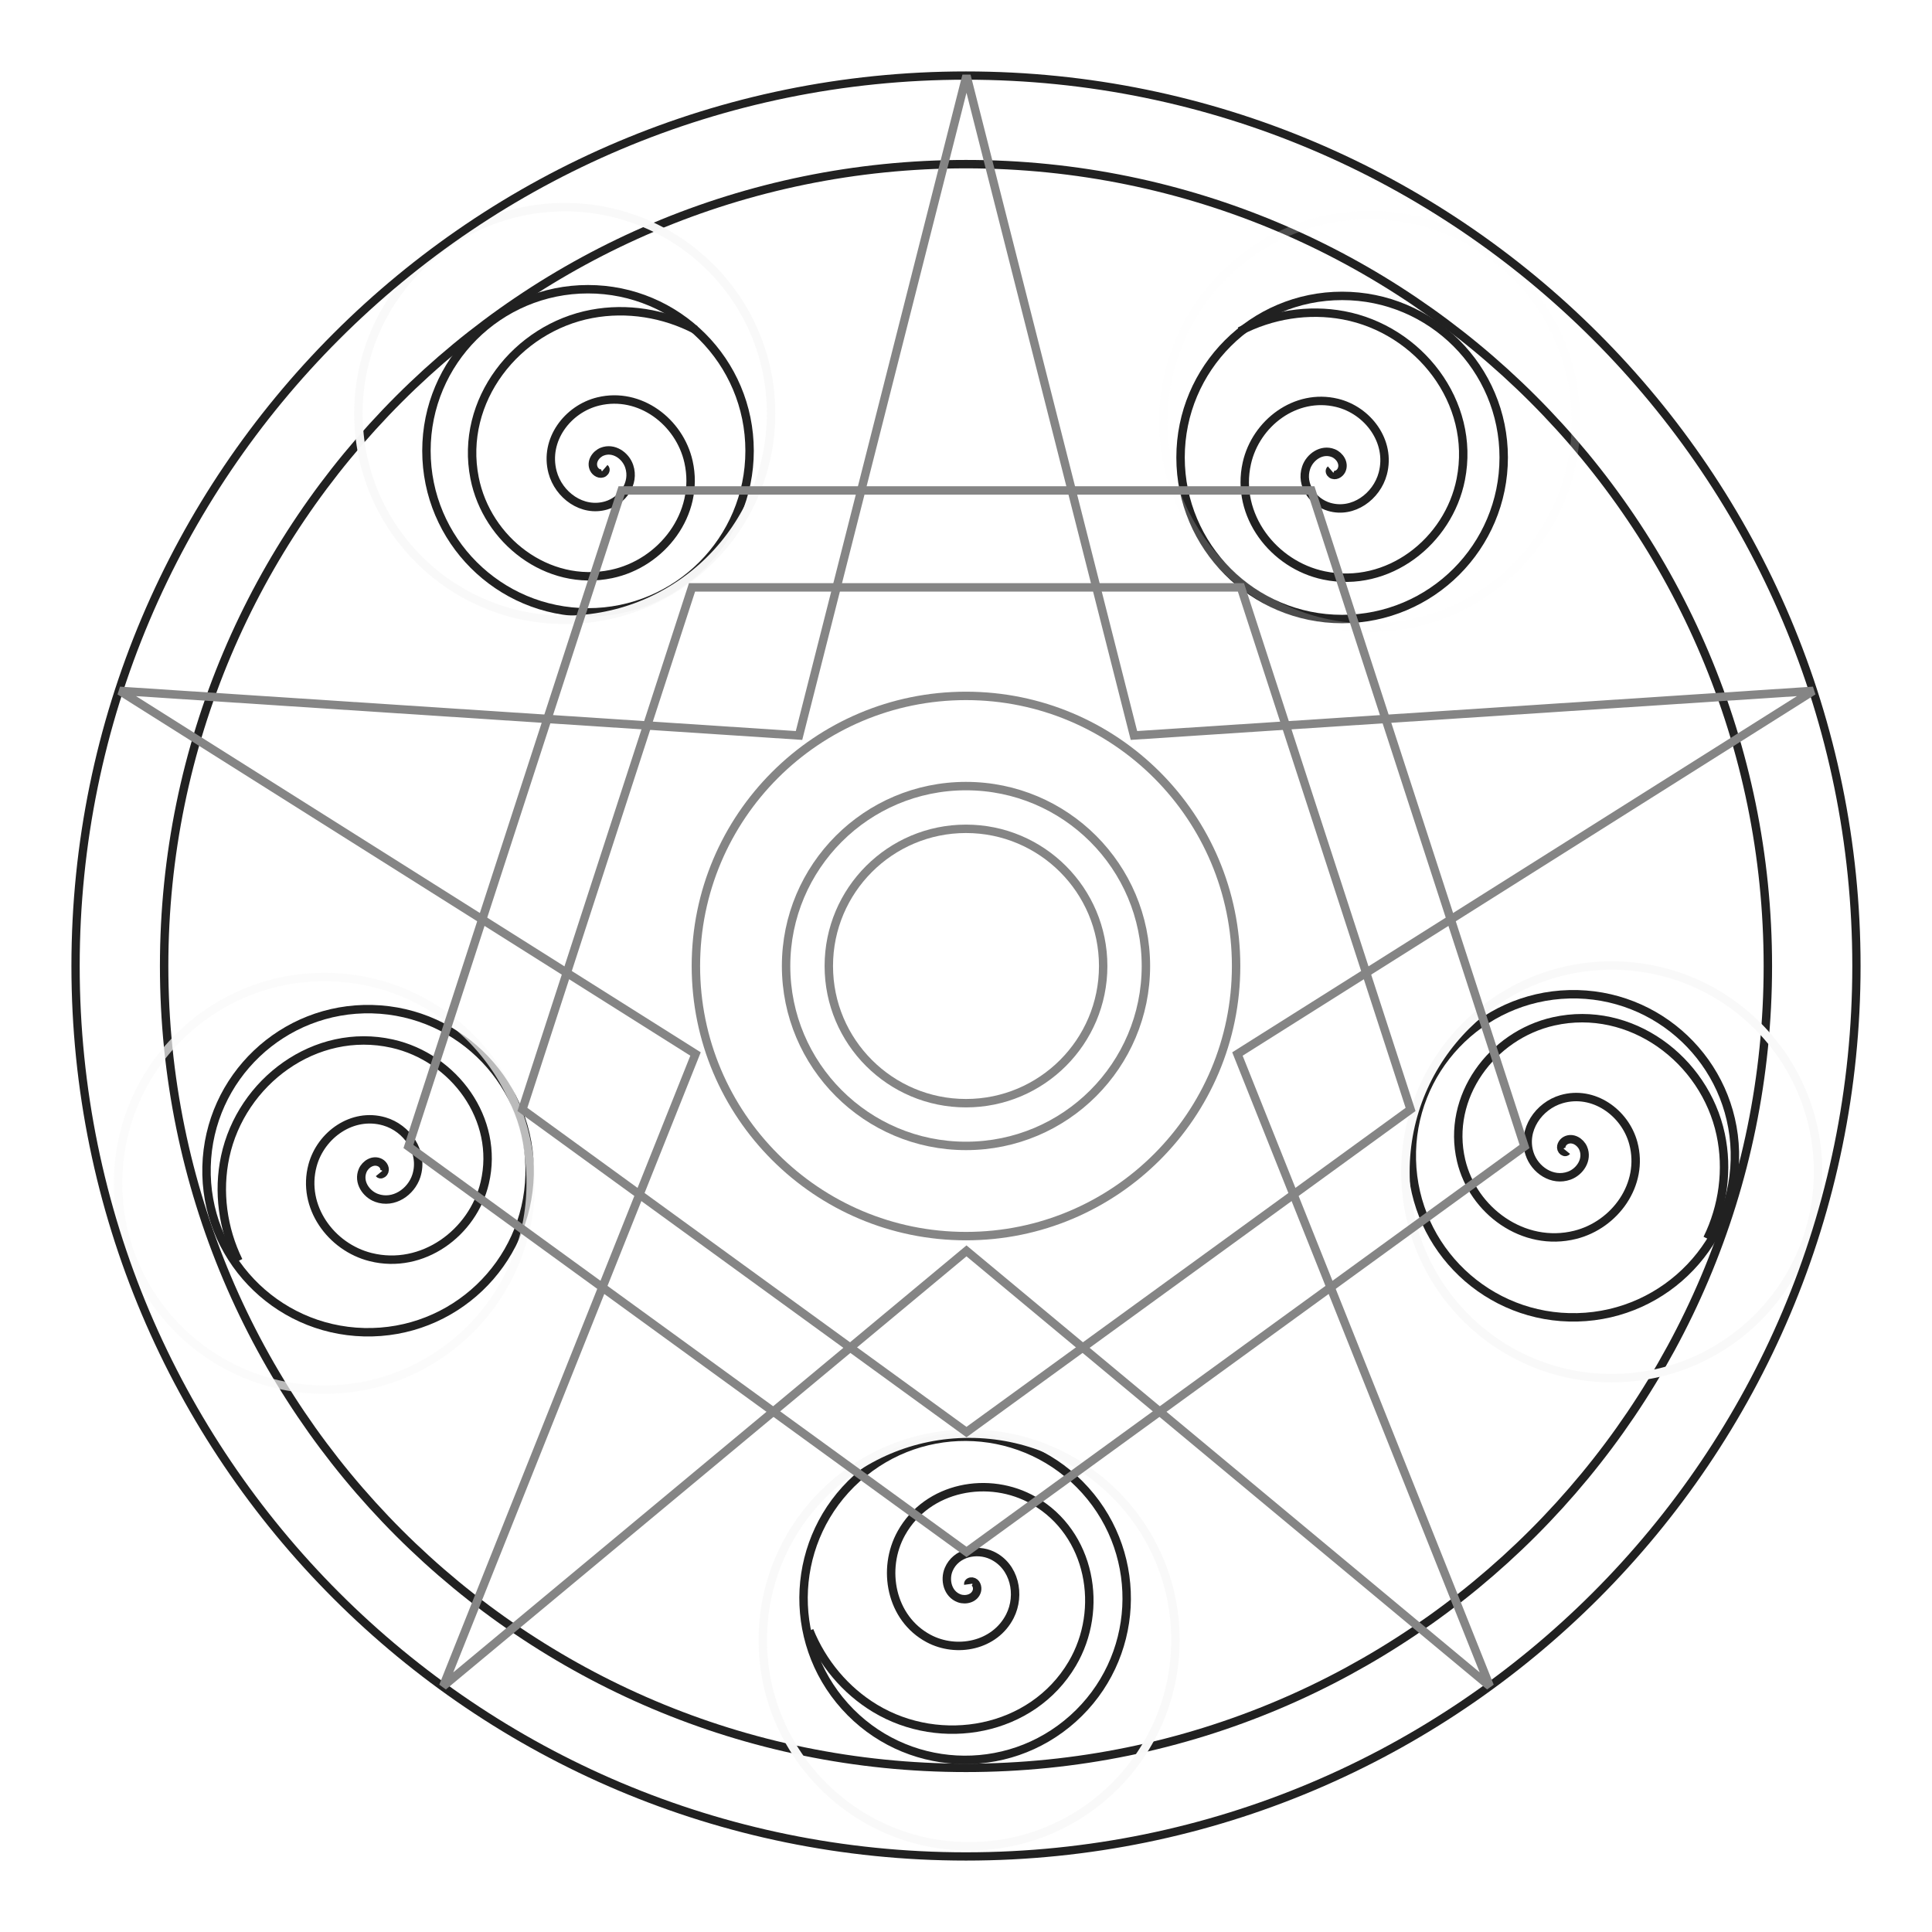
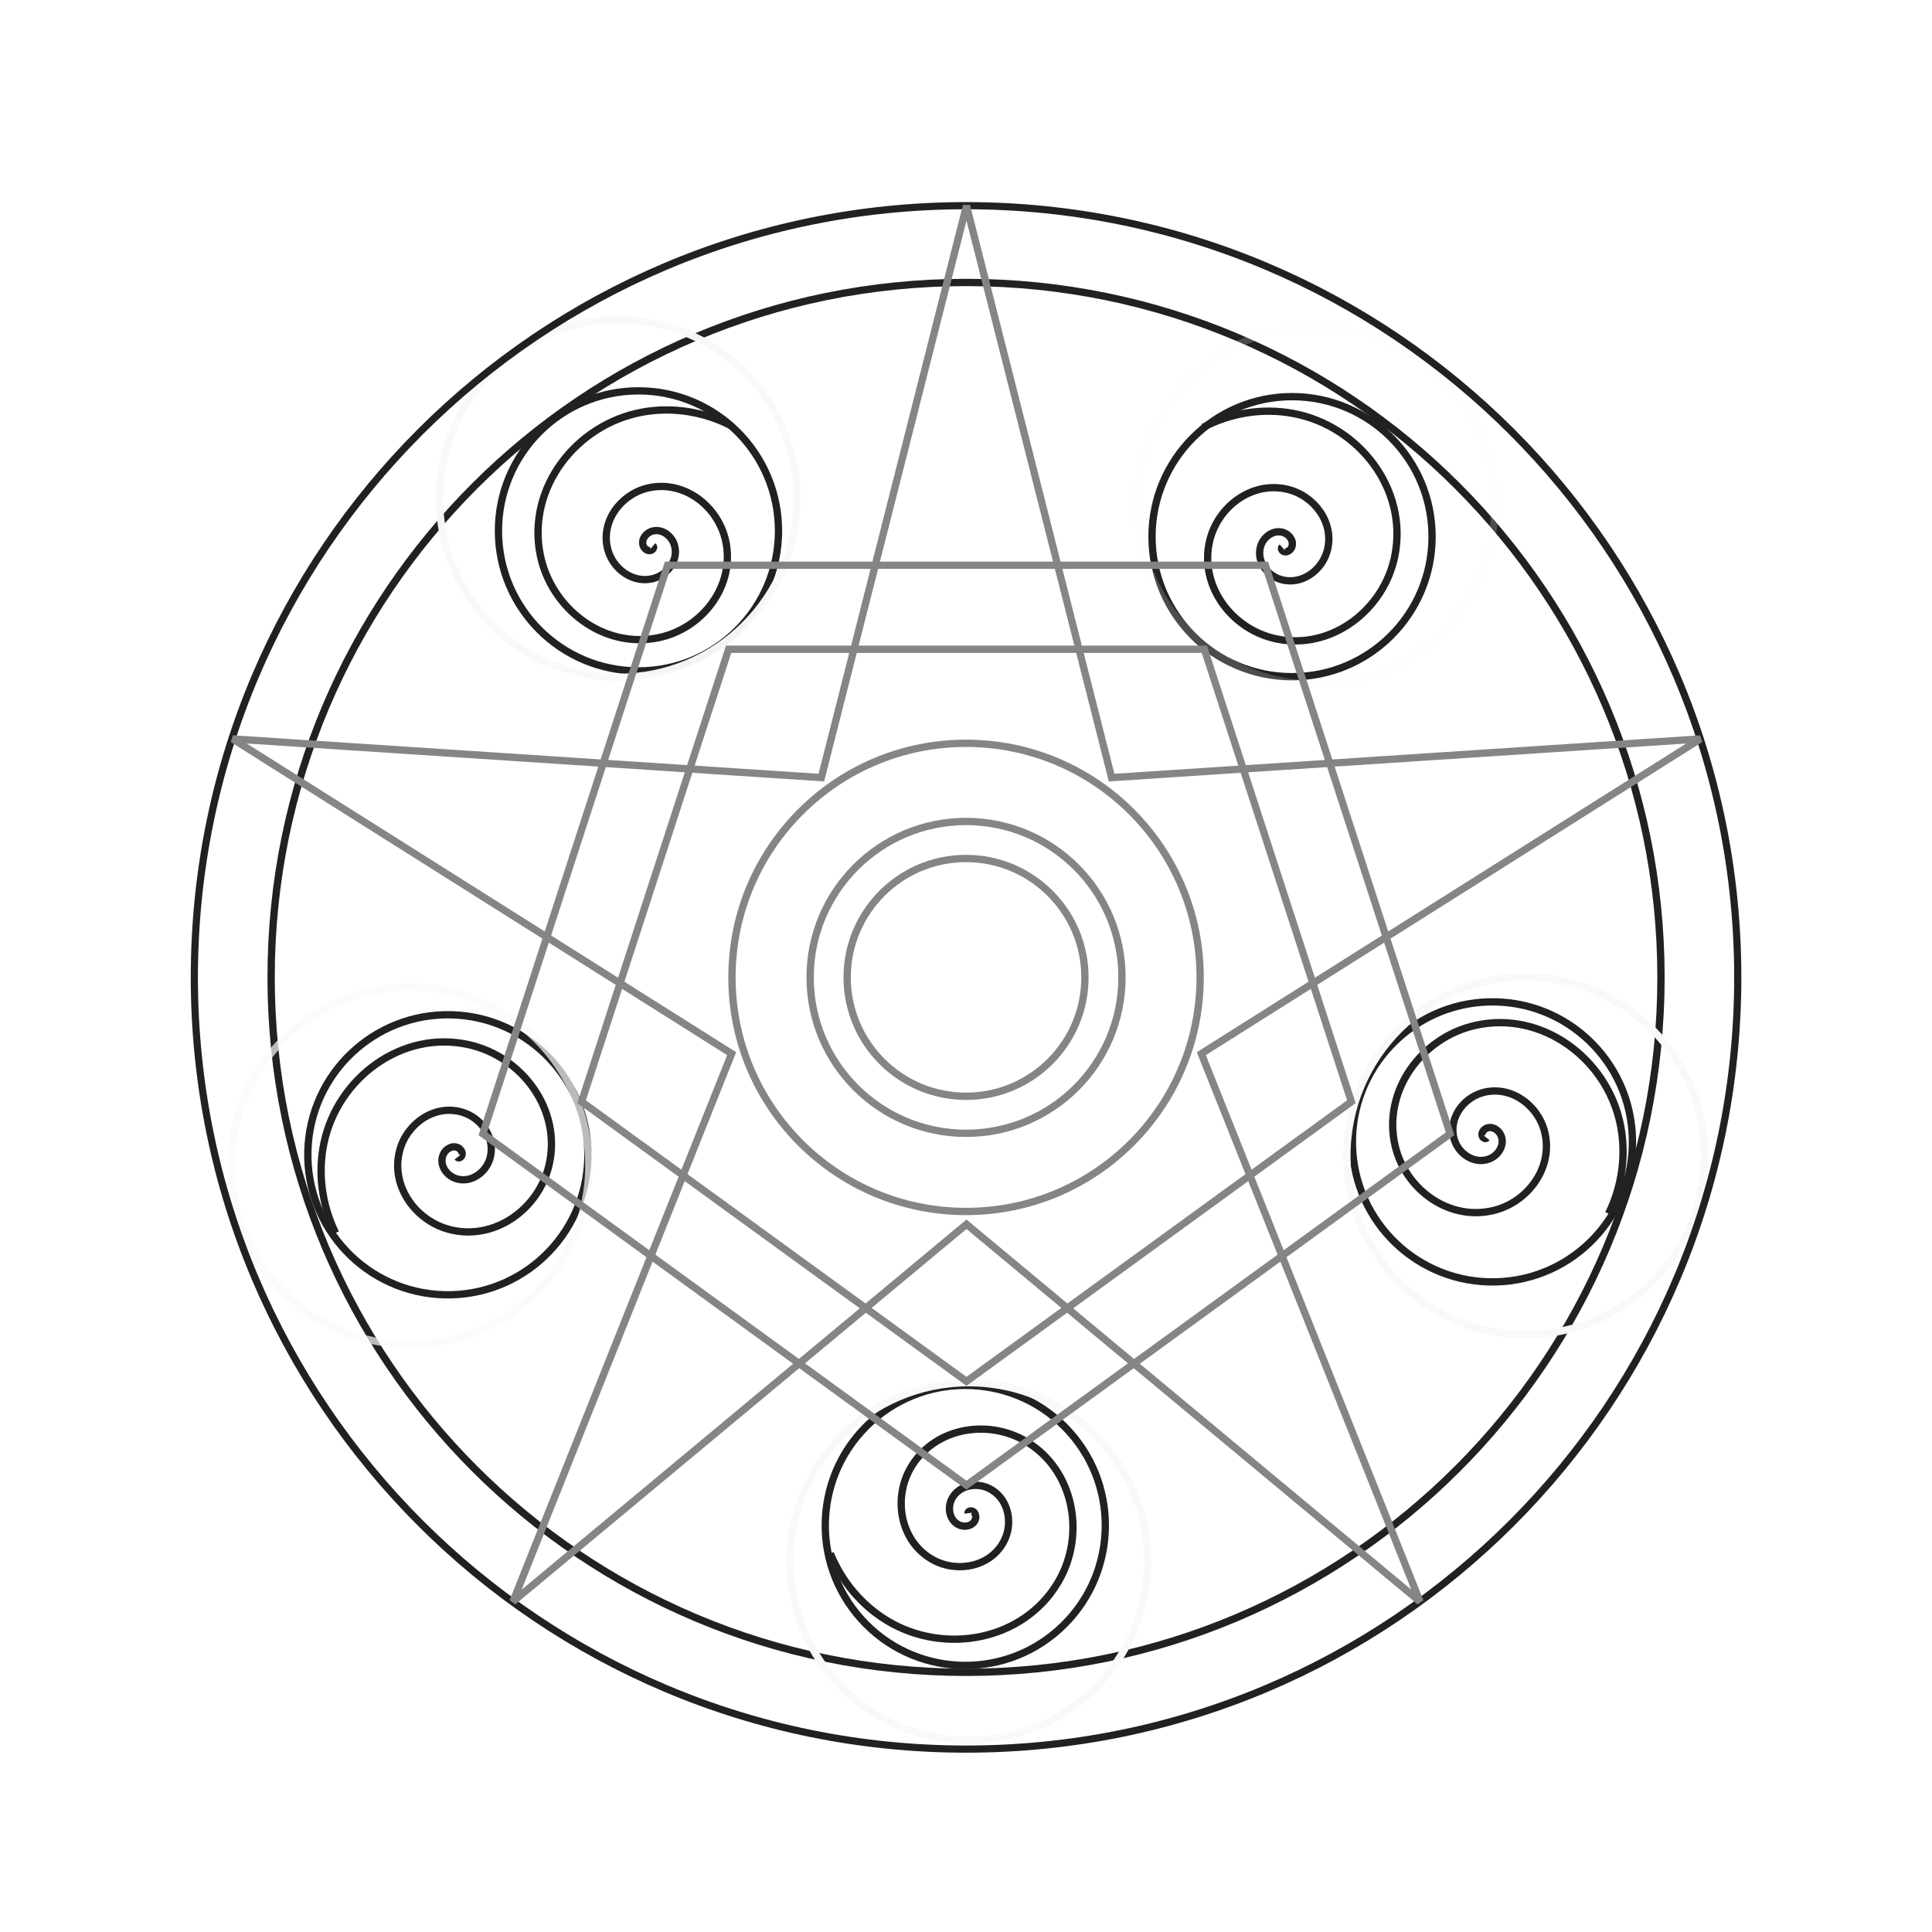
<svg xmlns="http://www.w3.org/2000/svg" width="128.206mm" height="128.206mm" viewBox="0 0 128.206 128.206" version="1.1" id="svg5">
  <defs id="defs2" />
  <g id="layer1" transform="translate(-76.20057,-11.56775)">
    <g id="g65351" transform="matrix(0.9852231,0,0,0.9852231,-64.83202,-39.31146)" style="display:inline">
-       <circle style="display:inline;fill:none;stroke:#212121;stroke-width:0.567;stroke-miterlimit:4;stroke-dasharray:none;stroke-opacity:1" id="circle60195" cx="208.212" cy="116.707" r="54.009" />
+       <circle style="display:inline;fill:none;stroke:#212121;stroke-width:0.492;stroke-miterlimit:4;stroke-dasharray:none;stroke-opacity:1" id="circle60195" cx="208.216" cy="117.474" r="46.807" />
      <text xml:space="preserve" style="font-size:11.091px;line-height:1.25;font-family:Mulish;-inkscape-font-specification:Mulish;display:inline;fill:#000000;stroke-width:0.567;stroke:#212121;stroke-miterlimit:4;stroke-dasharray:none;stroke-opacity:1" x="168.747" y="35.308" id="text10227">
        <tspan id="tspan10225" style="fill:#000000;stroke-width:0.567;stroke:#212121;stroke-miterlimit:4;stroke-dasharray:none;stroke-opacity:1" x="168.747" y="35.308"> </tspan>
      </text>
-       <circle style="display:inline;fill:none;stroke:#858585;stroke-width:0.567;stroke-miterlimit:4;stroke-dasharray:none;stroke-opacity:0.996" id="circle972" cx="208.212" cy="116.707" r="9.24" />
-       <circle style="display:inline;fill:none;stroke:#858585;stroke-width:0.567;stroke-miterlimit:4;stroke-dasharray:none;stroke-opacity:0.996" id="circle1162" cx="208.212" cy="116.707" r="12.118" />
-       <circle style="display:inline;fill:none;stroke:#858585;stroke-width:0.567;stroke-miterlimit:4;stroke-dasharray:none;stroke-opacity:0.996" id="circle1164" cx="208.212" cy="116.707" r="18.193" />
-       <circle style="display:inline;fill:none;stroke:#212121;stroke-width:0.567;stroke-miterlimit:4;stroke-dasharray:none;stroke-opacity:1" id="circle2257" cx="135.713" cy="-245.786" r="10.883" transform="rotate(88.55933)" />
-       <path style="display:inline;opacity:1;fill:none;fill-rule:evenodd;stroke:#212121;stroke-width:3.789;stroke-miterlimit:4;stroke-dasharray:none;stroke-opacity:1" id="path2259" transform="matrix(-0.05402762,-0.1396673,0.1396673,-0.05402762,221.1301,175.2889)" d="m 220.763,282.644 c -0.448,-0.782 0.435,-1.59 1.124,-1.77 1.883,-0.493 3.392,1.38 3.591,3.067 0.407,3.454 -2.94,5.961 -6.105,6.071 -5.521,0.192 -9.332,-5.15 -9.232,-10.291 0.157,-8.1 8.035,-13.531 15.667,-13.093 11.207,0.643 18.579,11.615 17.668,22.265 -1.271,14.853 -15.906,24.496 -30.115,22.971 -19.05,-2.044 -31.297,-20.925 -29.016,-39.242 2.965,-23.806 26.684,-38.998 49.669,-35.813 29.129,4.036 47.612,33.196 43.373,61.415 -5.262,35.028 -40.472,57.151 -74.499,51.705 -15.924,-2.548 -30.663,-10.677 -41.58,-22.508" />
-       <circle style="display:inline;fill:none;stroke:#212121;stroke-width:0.567;stroke-miterlimit:4;stroke-dasharray:none;stroke-opacity:1" id="circle2261" cx="126.23" cy="171.167" r="10.883" transform="matrix(-0.02514173,0.9996839,0.9996839,0.02514173,0,0)" />
-       <path style="display:inline;opacity:1;fill:none;fill-rule:evenodd;stroke:#212121;stroke-width:3.789;stroke-miterlimit:4;stroke-dasharray:none;stroke-opacity:1" id="path2263" transform="matrix(0.05402762,-0.1396673,-0.1396673,-0.05402762,196.2286,176.7889)" d="m 220.763,282.644 c -0.448,-0.782 0.435,-1.59 1.124,-1.77 1.883,-0.493 3.392,1.38 3.591,3.067 0.407,3.454 -2.94,5.961 -6.105,6.071 -5.521,0.192 -9.332,-5.15 -9.232,-10.291 0.157,-8.1 8.035,-13.531 15.667,-13.093 11.207,0.643 18.579,11.615 17.668,22.265 -1.271,14.853 -15.906,24.496 -30.115,22.971 -19.05,-2.044 -31.297,-20.925 -29.016,-39.242 2.965,-23.806 26.684,-38.998 49.669,-35.813 29.129,4.036 47.612,33.196 43.373,61.415 -5.262,35.028 -40.472,57.151 -74.499,51.705 -15.924,-2.548 -30.663,-10.677 -41.58,-22.508" />
-       <g id="g4499" transform="matrix(-0.5767282,0,0,0.5767282,318.1616,39.07678)" style="display:inline;stroke:#212121;stroke-width:0.984;stroke-miterlimit:4;stroke-dasharray:none;stroke-opacity:1">
+       <circle style="display:inline;fill:none;stroke:#858585;stroke-width:0.492;stroke-miterlimit:4;stroke-dasharray:none;stroke-opacity:0.996" id="circle972" cx="208.216" cy="117.474" r="8.008" />
+       <circle style="display:inline;fill:none;stroke:#858585;stroke-width:0.492;stroke-miterlimit:4;stroke-dasharray:none;stroke-opacity:0.996" id="circle1162" cx="208.216" cy="117.474" r="10.502" />
+       <circle style="display:inline;fill:none;stroke:#858585;stroke-width:0.492;stroke-miterlimit:4;stroke-dasharray:none;stroke-opacity:0.996" id="circle1164" cx="208.216" cy="117.474" r="15.767" />
+       <circle style="display:inline;fill:none;stroke:#212121;stroke-width:0.492;stroke-miterlimit:4;stroke-dasharray:none;stroke-opacity:1" id="circle2257" cx="134.639" cy="-240.361" r="9.432" transform="rotate(88.55933)" />
+       <path style="display:inline;opacity:1;fill:none;fill-rule:evenodd;stroke:#212121;stroke-width:3.789;stroke-miterlimit:4;stroke-dasharray:none;stroke-opacity:1" id="path2259" transform="matrix(-0.04682391,-0.1210449,0.1210449,-0.04682391,219.412,168.2453)" d="m 220.763,282.644 c -0.448,-0.782 0.435,-1.59 1.124,-1.77 1.883,-0.493 3.392,1.38 3.591,3.067 0.407,3.454 -2.94,5.961 -6.105,6.071 -5.521,0.192 -9.332,-5.15 -9.232,-10.291 0.157,-8.1 8.035,-13.531 15.667,-13.093 11.207,0.643 18.579,11.615 17.668,22.265 -1.271,14.853 -15.906,24.496 -30.115,22.971 -19.05,-2.044 -31.297,-20.925 -29.016,-39.242 2.965,-23.806 26.684,-38.998 49.669,-35.813 29.129,4.036 47.612,33.196 43.373,61.415 -5.262,35.028 -40.472,57.151 -74.499,51.705 -15.924,-2.548 -30.663,-10.677 -41.58,-22.508" />
+       <circle style="display:inline;fill:none;stroke:#212121;stroke-width:0.492;stroke-miterlimit:4;stroke-dasharray:none;stroke-opacity:1" id="circle2261" cx="125.024" cy="176.512" r="9.432" transform="matrix(-0.02514173,0.9996839,0.9996839,0.02514173,0,0)" />
+       <path style="display:inline;opacity:1;fill:none;fill-rule:evenodd;stroke:#212121;stroke-width:3.789;stroke-miterlimit:4;stroke-dasharray:none;stroke-opacity:1" id="path2263" transform="matrix(0.04682391,-0.1210449,-0.1210449,-0.04682391,197.8308,169.5453)" d="m 220.763,282.644 c -0.448,-0.782 0.435,-1.59 1.124,-1.77 1.883,-0.493 3.392,1.38 3.591,3.067 0.407,3.454 -2.94,5.961 -6.105,6.071 -5.521,0.192 -9.332,-5.15 -9.232,-10.291 0.157,-8.1 8.035,-13.531 15.667,-13.093 11.207,0.643 18.579,11.615 17.668,22.265 -1.271,14.853 -15.906,24.496 -30.115,22.971 -19.05,-2.044 -31.297,-20.925 -29.016,-39.242 2.965,-23.806 26.684,-38.998 49.669,-35.813 29.129,4.036 47.612,33.196 43.373,61.415 -5.262,35.028 -40.472,57.151 -74.499,51.705 -15.924,-2.548 -30.663,-10.677 -41.58,-22.508" />
+       <g id="g4499" transform="matrix(-0.4998308,0,0,0.4998308,303.5059,50.19485)" style="display:inline;stroke:#212121;stroke-width:0.984;stroke-miterlimit:4;stroke-dasharray:none;stroke-opacity:1">
        <g id="g59134" transform="translate(1.157562,1.511261)" style="stroke:#212121;stroke-width:0.984;stroke-miterlimit:4;stroke-dasharray:none;stroke-opacity:1">
          <g id="g2255" transform="matrix(0.98139,0,0,0.98139,2.741246,1.280983)" style="display:inline;stroke:#212121;stroke-width:1.002;stroke-miterlimit:4;stroke-dasharray:none;stroke-opacity:1">
            <circle style="fill:none;stroke:#212121;stroke-width:1.002;stroke-miterlimit:4;stroke-dasharray:none;stroke-opacity:1" id="circle2249" cx="145.526" cy="73.795" r="19.228" />
            <path style="fill:none;fill-rule:evenodd;stroke:#212121;stroke-width:3.789;stroke-miterlimit:4;stroke-dasharray:none;stroke-opacity:1" id="path2251" transform="matrix(-0.249086,0.0892217,-0.0892217,-0.249086,227.107,125.9393)" d="m 220.763,282.644 c -0.448,-0.782 0.435,-1.59 1.124,-1.77 1.883,-0.493 3.392,1.38 3.591,3.067 0.407,3.454 -2.94,5.961 -6.105,6.071 -5.521,0.192 -9.332,-5.15 -9.232,-10.291 0.157,-8.1 8.035,-13.531 15.667,-13.093 11.207,0.643 18.579,11.615 17.668,22.265 -1.271,14.853 -15.906,24.496 -30.115,22.971 -19.05,-2.044 -31.297,-20.925 -29.016,-39.242 2.965,-23.806 26.684,-38.998 49.669,-35.813 29.129,4.036 47.612,33.196 43.373,61.415 -5.262,35.028 -40.472,57.151 -74.499,51.705 -15.924,-2.548 -30.663,-10.677 -41.58,-22.508" />
          </g>
          <circle style="fill:none;stroke:#fafafa;stroke-width:0.984;stroke-miterlimit:4;stroke-dasharray:none;stroke-opacity:0.2" id="circle4495" cx="142.342" cy="69.487" r="24.096" />
        </g>
        <g id="g59125" transform="translate(0.356283,-0.1496645)" style="stroke:#212121;stroke-width:0.984;stroke-miterlimit:4;stroke-dasharray:none;stroke-opacity:1">
          <circle style="display:inline;fill:none;stroke:#212121;stroke-width:0.575;stroke-miterlimit:4;stroke-dasharray:none;stroke-opacity:1" id="path1298" cx="169.722" cy="93.923" r="11.032" transform="matrix(-1.710465,0,0,1.710465,524.7345,-86.06756)" />
          <path style="display:inline;opacity:1;fill:none;fill-rule:evenodd;stroke:#212121;stroke-width:3.789;stroke-miterlimit:4;stroke-dasharray:none;stroke-opacity:1" id="path1437" transform="matrix(0.2444505,0.08756127,0.08756127,-0.2444505,153.759,126.3722)" d="m 220.763,282.644 c -0.448,-0.782 0.435,-1.59 1.124,-1.77 1.883,-0.493 3.392,1.38 3.591,3.067 0.407,3.454 -2.94,5.961 -6.105,6.071 -5.521,0.192 -9.332,-5.15 -9.232,-10.291 0.157,-8.1 8.035,-13.531 15.667,-13.093 11.207,0.643 18.579,11.615 17.668,22.265 -1.271,14.853 -15.906,24.496 -30.115,22.971 -19.05,-2.044 -31.297,-20.925 -29.016,-39.242 2.965,-23.806 26.684,-38.998 49.669,-35.813 29.129,4.036 47.612,33.196 43.373,61.415 -5.262,35.028 -40.472,57.151 -74.499,51.705 -15.924,-2.548 -30.663,-10.677 -41.58,-22.508" />
          <ellipse style="fill:none;stroke:#f9f9f9;stroke-width:0.984;stroke-miterlimit:4;stroke-dasharray:none;stroke-opacity:0.973" id="circle4495-3" cx="237.148" cy="70.226" rx="24.097" ry="24.096" />
        </g>
        <circle style="fill:none;stroke:#f9f9f9;stroke-width:0.984;stroke-miterlimit:4;stroke-dasharray:none;stroke-opacity:0.71" id="circle4528" cx="265.573" cy="159.985" r="24.096" />
        <g id="g59266" transform="translate(-0.2057887,0.2888058)" style="stroke:#212121;stroke-width:0.984;stroke-miterlimit:4;stroke-dasharray:none;stroke-opacity:1">
          <circle style="display:inline;fill:none;stroke:#212121;stroke-width:0.575;stroke-miterlimit:4;stroke-dasharray:none;stroke-opacity:1" id="circle2265" cx="-30.341" cy="258.359" r="11.032" transform="matrix(1.273003,1.142435,-1.142435,1.273003,524.7345,-86.06756)" />
          <path style="display:inline;opacity:1;fill:none;fill-rule:evenodd;stroke:#212121;stroke-width:3.789;stroke-miterlimit:4;stroke-dasharray:none;stroke-opacity:1" id="path2267" transform="matrix(-0.2404136,0.09810369,0.09810369,0.2404136,215.9331,116.9121)" d="m 220.763,282.645 c -0.451,-0.782 0.431,-1.593 1.119,-1.775 1.884,-0.5 3.401,1.372 3.605,3.061 0.418,3.46 -2.929,5.981 -6.099,6.1 -5.532,0.208 -9.365,-5.134 -9.28,-10.286 0.134,-8.118 8.014,-13.582 15.664,-13.165 11.234,0.613 18.653,11.588 17.77,22.265 -1.232,14.891 -15.874,24.597 -30.12,23.109 -19.1,-1.995 -31.429,-20.887 -29.194,-39.254 2.905,-23.871 26.64,-39.166 49.688,-36.038 29.212,3.965 47.82,33.145 43.65,61.444 -5.177,35.129 -40.413,57.404 -74.539,52.04 -15.383,-2.418 -29.698,-10.03 -40.537,-21.176" />
          <circle style="fill:none;stroke:#f9f9f9;stroke-width:0.984;stroke-miterlimit:4;stroke-dasharray:none;stroke-opacity:0.992" id="circle4530" cx="190.484" cy="213.028" r="24.096" />
        </g>
        <circle style="fill:none;stroke:#f9f9f9;stroke-width:0.984;stroke-miterlimit:4;stroke-dasharray:none;stroke-opacity:1" id="circle4532" cx="115.228" cy="158.642" r="24.096" />
      </g>
-       <circle style="display:inline;fill:none;stroke:#212121;stroke-width:0.557;stroke-miterlimit:4;stroke-dasharray:none;stroke-opacity:1" id="circle60091" cx="208.212" cy="116.707" r="59.975" />
-       <path style="display:inline;opacity:1;fill:none;stroke:#858585;stroke-width:4.657;stroke-miterlimit:4;stroke-dasharray:none;stroke-opacity:0.996" id="path1192" transform="matrix(0.05531254,-0.108557,0.108557,0.05531254,131.0178,130.6895)" d="M 207.912,329.925 507.633,282.454 645.399,552.836 430.823,767.412 160.441,629.646 Z" />
-       <path style="display:inline;opacity:1;fill:none;stroke:#858585;stroke-width:3.706;stroke-miterlimit:4;stroke-dasharray:none;stroke-opacity:0.996" id="path1274" transform="matrix(0.0695064,-0.136414,0.136414,0.0695064,111.2005,134.2923)" d="M 207.912,329.925 507.633,282.454 645.399,552.836 430.823,767.412 160.441,629.646 Z" />
-       <path style="display:inline;opacity:1;fill:none;stroke:#858585;stroke-width:2.442;stroke-miterlimit:4;stroke-dasharray:none;stroke-opacity:0.996" id="path2469" transform="matrix(0.1054641,0.2069848,0.2069848,-0.1054641,60.99682,89.93439)" d="M 207.912,329.925 377.52,430.868 507.633,282.454 l -43.591,192.499 181.357,77.882 -196.548,18.028 -18.028,196.548 -77.882,-181.357 -192.499,43.591 148.414,-130.113 z" />
+       <circle style="display:inline;fill:none;stroke:#212121;stroke-width:0.483;stroke-miterlimit:4;stroke-dasharray:none;stroke-opacity:1" id="circle60091" cx="208.216" cy="117.474" r="51.978" />
+       <path style="display:inline;opacity:1;fill:none;stroke:#858585;stroke-width:4.657;stroke-miterlimit:4;stroke-dasharray:none;stroke-opacity:0.996" id="path1192" transform="matrix(0.04793751,-0.09408265,0.09408265,0.04793751,141.3148,129.5925)" d="M 207.912,329.925 507.633,282.454 645.399,552.836 430.823,767.412 160.441,629.646 Z" />
+       <path style="display:inline;opacity:1;fill:none;stroke:#858585;stroke-width:3.706;stroke-miterlimit:4;stroke-dasharray:none;stroke-opacity:0.996" id="path1274" transform="matrix(0.06023885,-0.1182254,0.1182254,0.06023885,124.1398,132.7149)" d="M 207.912,329.925 507.633,282.454 645.399,552.836 430.823,767.412 160.441,629.646 Z" />
+       <path style="display:inline;opacity:1;fill:none;stroke:#858585;stroke-width:2.442;stroke-miterlimit:4;stroke-dasharray:none;stroke-opacity:0.996" id="path2469" transform="matrix(0.09140213,0.1793868,0.1793868,-0.09140213,80.62995,94.27142)" d="M 207.912,329.925 377.52,430.868 507.633,282.454 l -43.591,192.499 181.357,77.882 -196.548,18.028 -18.028,196.548 -77.882,-181.357 -192.499,43.591 148.414,-130.113 z" />
    </g>
  </g>
</svg>
